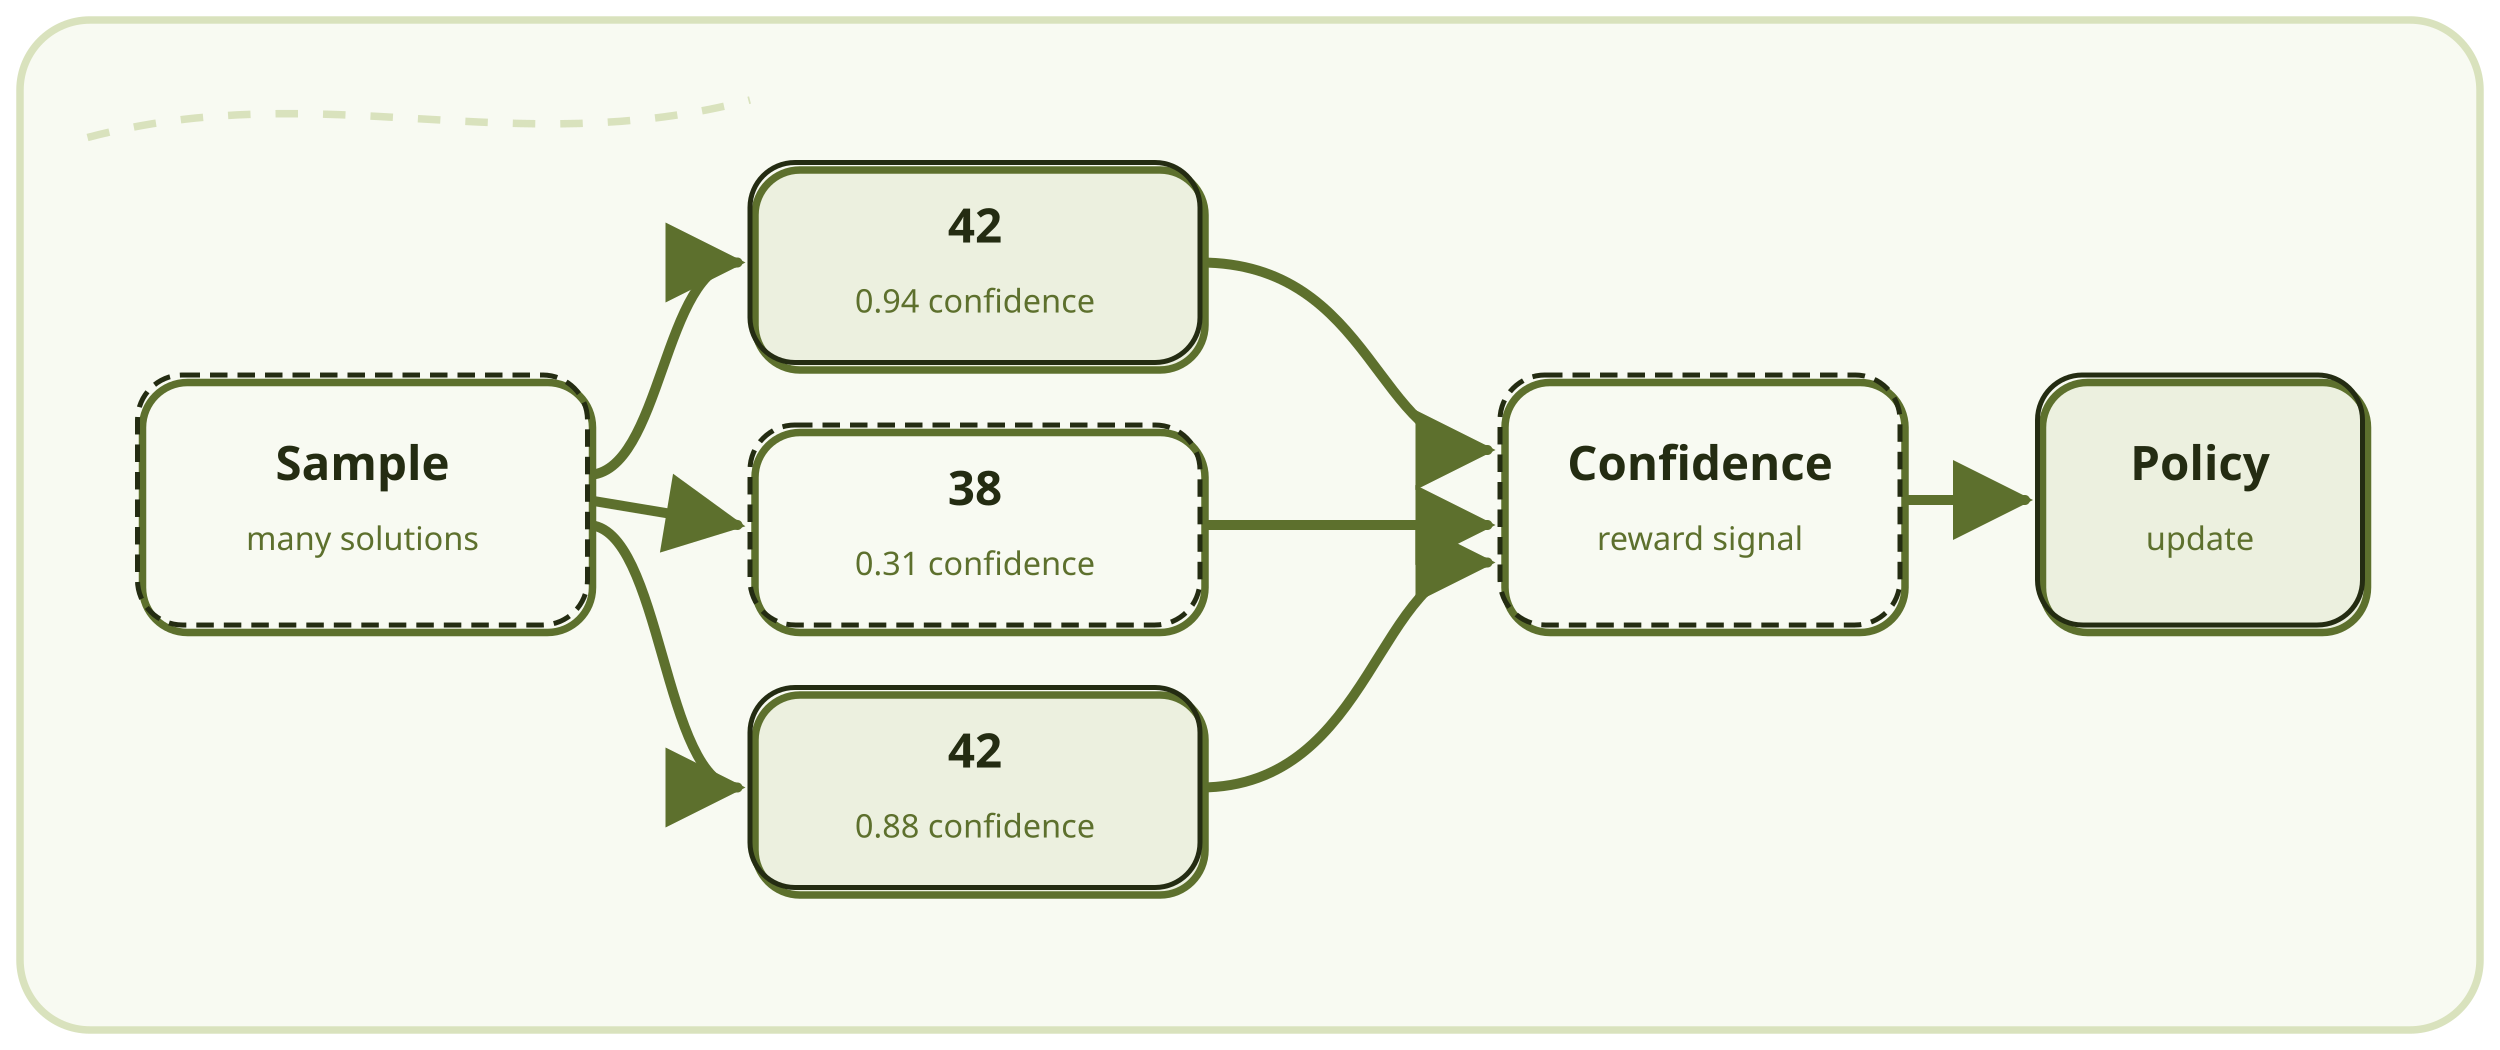
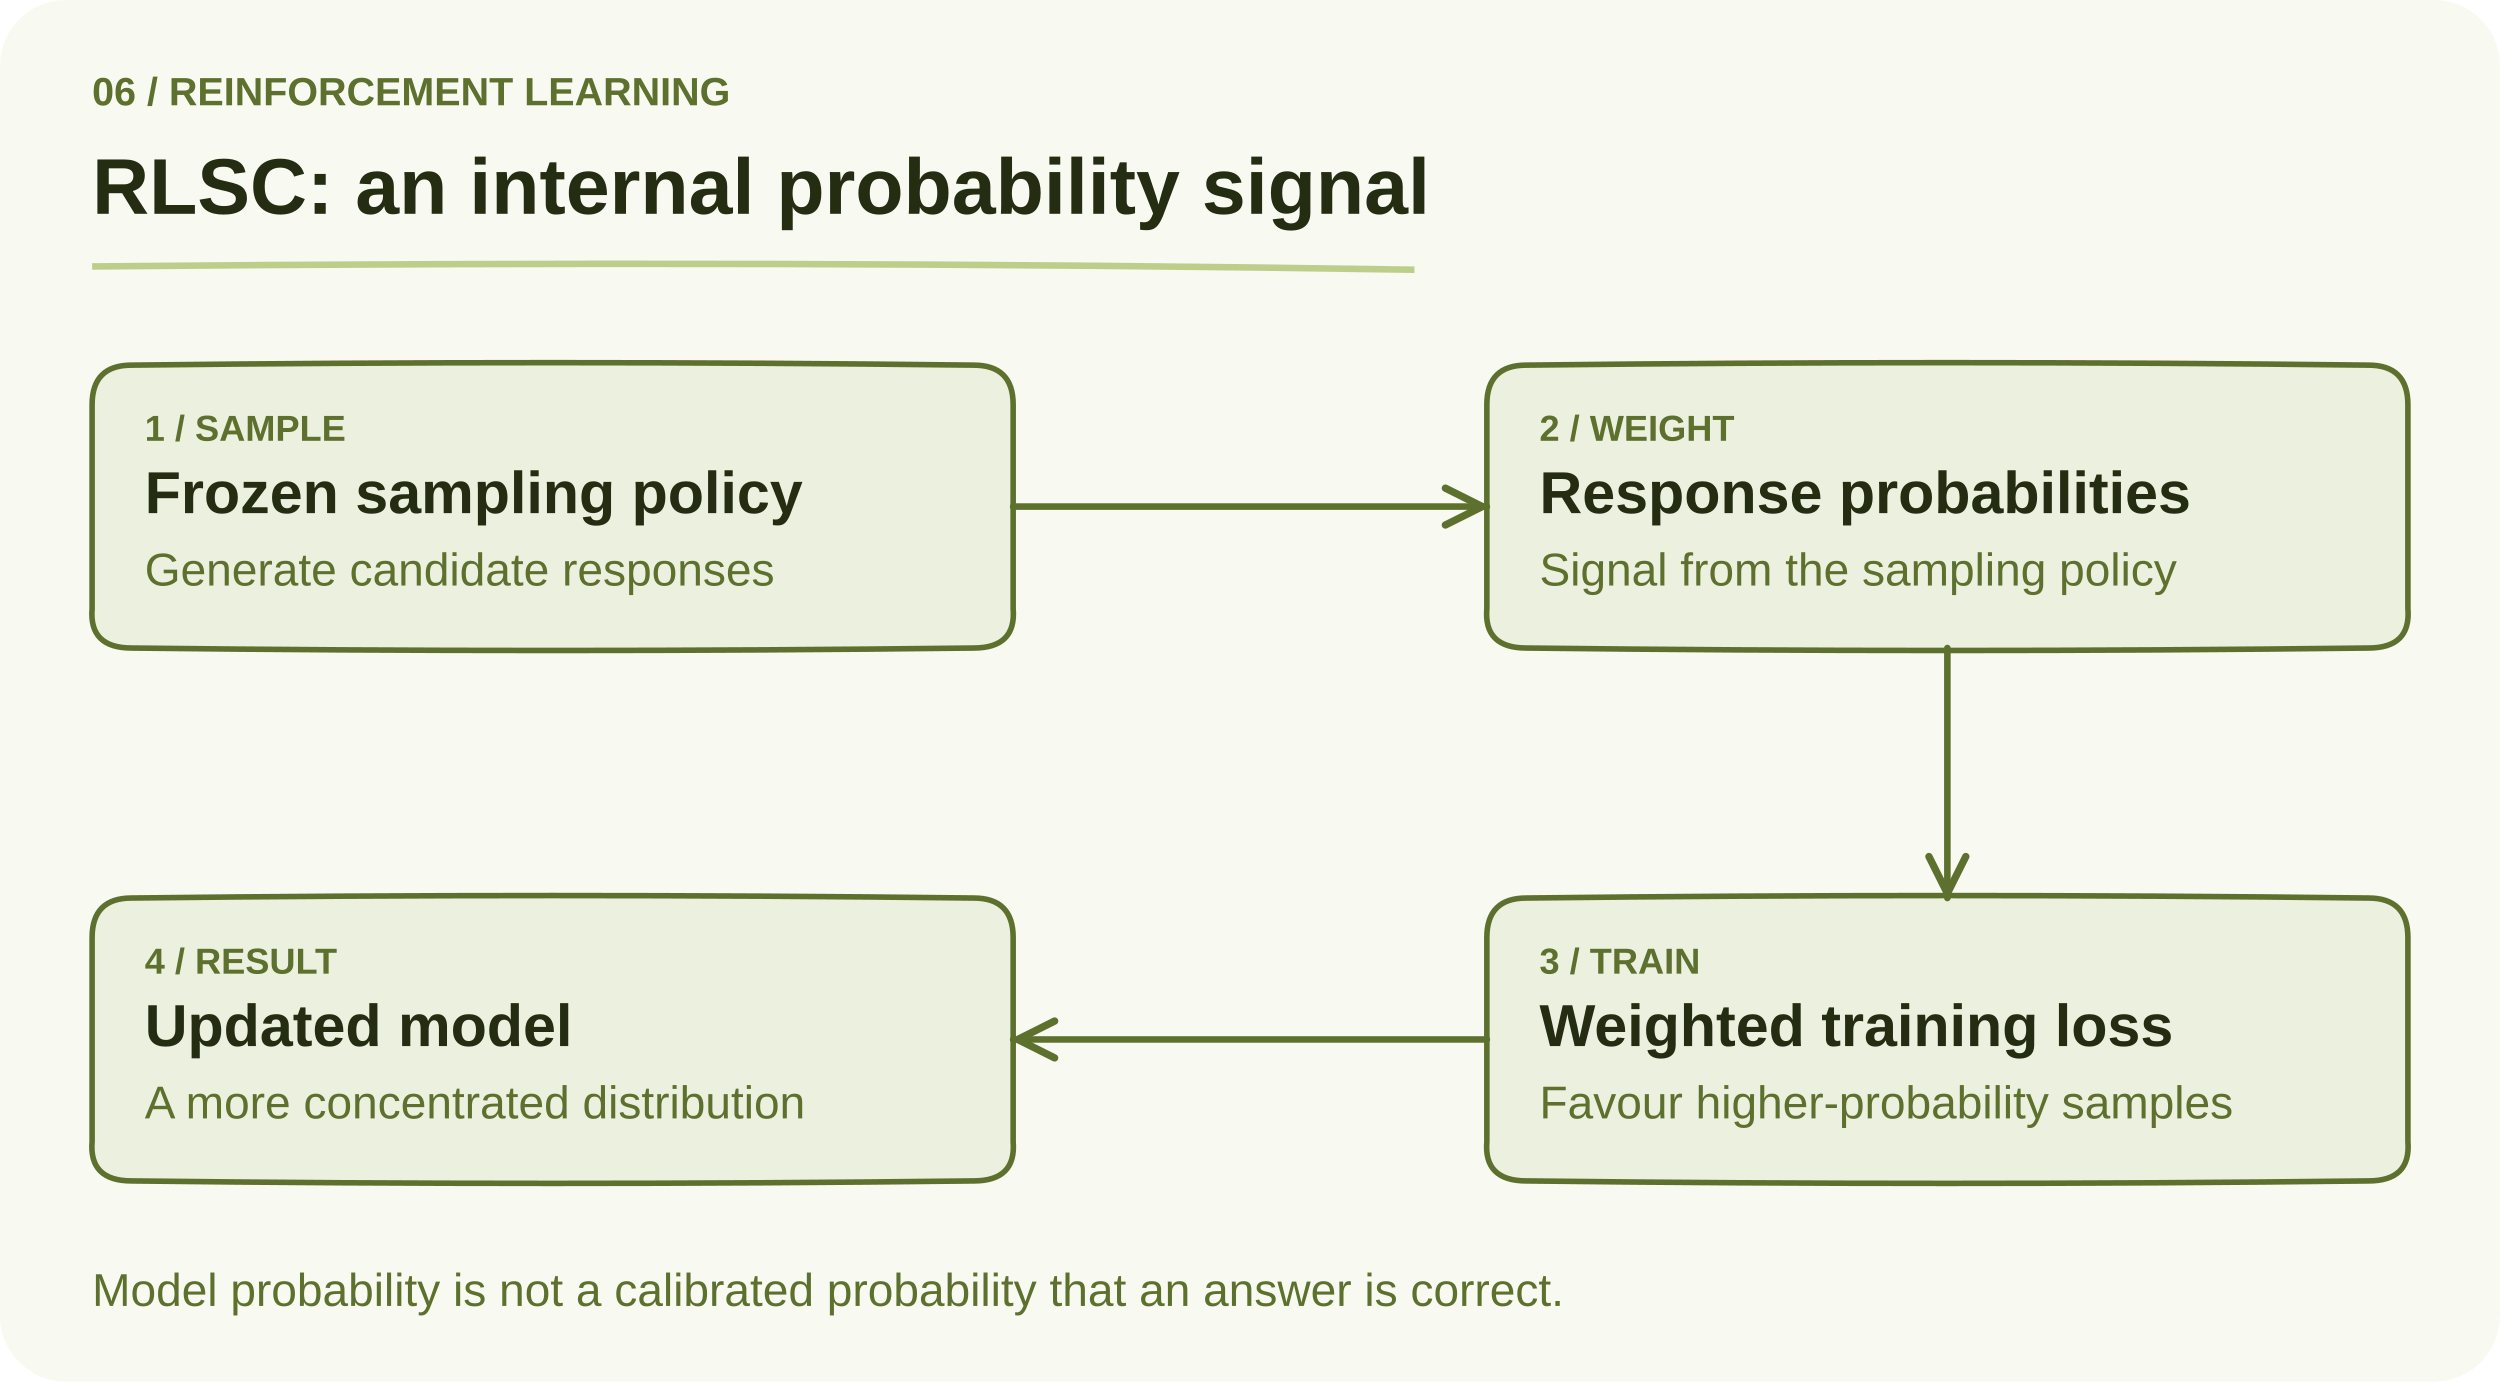
- <svg xmlns="http://www.w3.org/2000/svg" viewBox="0 0 1000 420" role="img" aria-labelledby="title desc">
+ <svg xmlns="http://www.w3.org/2000/svg" width="760" height="420" viewBox="0 0 760 420" role="img" aria-labelledby="title desc">
  <defs>
-     <marker id="a" viewBox="0 0 10 10" refX="9" refY="5" markerWidth="8" markerHeight="8" orient="auto-start-reverse">
-       <path d="M 0 0 L 10 5 L 0 10 z" fill="#5d702d" />
+     <marker id="arrow" viewBox="0 0 10 10" refX="10" refY="5" markerWidth="7" markerHeight="7" orient="auto">
+       <path d="M1 1 L9 5 L1 9" fill="none" stroke="#5d702d" stroke-width="1.6" stroke-linecap="round" stroke-linejoin="round" />
    </marker>
  </defs>
-   <rect x="8" y="8" width="984" height="404" rx="28" fill="#f8faf2" stroke="#d9e2bd" stroke-width="3" />
-   <path d="M35 55 C130 30 205 65 300 40" fill="none" stroke="#d9e2bd" stroke-width="3" stroke-dasharray="9 10" />
-   <path d="M235 190 C265 190 265 105 295 105" fill="none" stroke="#5d702d" stroke-width="4" stroke-linecap="round" stroke-linejoin="round" marker-end="url(#a)" />
-   <path d="M235 200 L295 210" fill="none" stroke="#5d702d" stroke-width="4" stroke-linecap="round" stroke-linejoin="round" marker-end="url(#a)" />
-   <path d="M235 210 C265 210 265 315 295 315" fill="none" stroke="#5d702d" stroke-width="4" stroke-linecap="round" stroke-linejoin="round" marker-end="url(#a)" />
-   <path d="M480 105 C550 105 550 180 595 180" fill="none" stroke="#5d702d" stroke-width="4" stroke-linecap="round" stroke-linejoin="round" marker-end="url(#a)" />
-   <path d="M480 210 L595 210" fill="none" stroke="#5d702d" stroke-width="4" stroke-linecap="round" stroke-linejoin="round" marker-end="url(#a)" />
-   <path d="M480 315 C550 315 550 225 595 225" fill="none" stroke="#5d702d" stroke-width="4" stroke-linecap="round" stroke-linejoin="round" marker-end="url(#a)" />
-   <path d="M760 200 L810 200" fill="none" stroke="#5d702d" stroke-width="4" stroke-linecap="round" stroke-linejoin="round" marker-end="url(#a)" />
-   <g transform="translate(55 150)">
-     <rect x="2" y="3" width="180" height="100" rx="18" fill="#f8faf2" stroke="#5d702d" stroke-width="3" />
-     <rect x="0" y="0" width="180" height="100" rx="18" fill="none" stroke="#242c12" stroke-width="2" stroke-dasharray="7 4" />
-     <text x="90" y="42" text-anchor="middle" font-family="system-ui,sans-serif" font-size="19" font-weight="700" fill="#242c12">Sample</text>
-     <text x="90" y="70" text-anchor="middle" font-family="system-ui,sans-serif" font-size="13" fill="#5d702d">many solutions</text>
-   </g>
-   <g transform="translate(300 65)">
-     <rect x="2" y="3" width="180" height="80" rx="18" fill="#ecf0df" stroke="#5d702d" stroke-width="3" />
-     <rect x="0" y="0" width="180" height="80" rx="18" fill="none" stroke="#242c12" stroke-width="2" stroke-dasharray="0" />
-     <text x="90" y="32" text-anchor="middle" font-family="system-ui,sans-serif" font-size="19" font-weight="700" fill="#242c12">42</text>
-     <text x="90" y="60" text-anchor="middle" font-family="system-ui,sans-serif" font-size="13" fill="#5d702d">0.94 confidence</text>
-   </g>
-   <g transform="translate(300 170)">
-     <rect x="2" y="3" width="180" height="80" rx="18" fill="#f8faf2" stroke="#5d702d" stroke-width="3" />
-     <rect x="0" y="0" width="180" height="80" rx="18" fill="none" stroke="#242c12" stroke-width="2" stroke-dasharray="7 4" />
-     <text x="90" y="32" text-anchor="middle" font-family="system-ui,sans-serif" font-size="19" font-weight="700" fill="#242c12">38</text>
-     <text x="90" y="60" text-anchor="middle" font-family="system-ui,sans-serif" font-size="13" fill="#5d702d">0.31 confidence</text>
-   </g>
-   <g transform="translate(300 275)">
-     <rect x="2" y="3" width="180" height="80" rx="18" fill="#ecf0df" stroke="#5d702d" stroke-width="3" />
-     <rect x="0" y="0" width="180" height="80" rx="18" fill="none" stroke="#242c12" stroke-width="2" stroke-dasharray="0" />
-     <text x="90" y="32" text-anchor="middle" font-family="system-ui,sans-serif" font-size="19" font-weight="700" fill="#242c12">42</text>
-     <text x="90" y="60" text-anchor="middle" font-family="system-ui,sans-serif" font-size="13" fill="#5d702d">0.88 confidence</text>
-   </g>
-   <g transform="translate(600 150)">
-     <rect x="2" y="3" width="160" height="100" rx="18" fill="#f8faf2" stroke="#5d702d" stroke-width="3" />
-     <rect x="0" y="0" width="160" height="100" rx="18" fill="none" stroke="#242c12" stroke-width="2" stroke-dasharray="7 4" />
-     <text x="80" y="42" text-anchor="middle" font-family="system-ui,sans-serif" font-size="19" font-weight="700" fill="#242c12">Confidence</text>
-     <text x="80" y="70" text-anchor="middle" font-family="system-ui,sans-serif" font-size="13" fill="#5d702d">reward signal</text>
-   </g>
-   <g transform="translate(815 150)">
-     <rect x="2" y="3" width="130" height="100" rx="18" fill="#ecf0df" stroke="#5d702d" stroke-width="3" />
-     <rect x="0" y="0" width="130" height="100" rx="18" fill="none" stroke="#242c12" stroke-width="2" stroke-dasharray="0" />
-     <text x="65" y="42" text-anchor="middle" font-family="system-ui,sans-serif" font-size="19" font-weight="700" fill="#242c12">Policy</text>
-     <text x="65" y="70" text-anchor="middle" font-family="system-ui,sans-serif" font-size="13" fill="#5d702d">update</text>
-   </g>
+   <rect width="760" height="420" rx="20" fill="#f8faf2" />
+   <text x="28" y="32" font-family="Arial, Helvetica, sans-serif" font-size="12" font-weight="600" fill="#5d702d">06 / REINFORCEMENT LEARNING</text>
+   <text x="28" y="65" font-family="Arial, Helvetica, sans-serif" font-size="24" font-weight="700" fill="#242c12">RLSC: an internal probability signal</text>
+   <path d="M28 81 Q240 79 430 82" fill="none" stroke="#bdce8a" stroke-width="2" />
+   <path d="M40 111 Q168.0 109.5 296 111 Q308 111 308 123 L308 185 Q309 197 296 197 Q168.0 198.5 40 197 Q27 197 28 185 L28 123 Q28 111 40 111 Z" fill="#ecf0df" stroke="#5d702d" stroke-width="1.7" stroke-linejoin="round" />
+   <text x="44" y="134" font-family="Arial, Helvetica, sans-serif" font-size="11" font-weight="700" fill="#5d702d">1 / SAMPLE</text>
+   <text x="44" y="156" font-family="Arial, Helvetica, sans-serif" font-size="18" font-weight="700" fill="#242c12">Frozen sampling policy</text>
+   <text x="44" y="178" font-family="Arial, Helvetica, sans-serif" font-size="14" font-weight="400" fill="#5d702d">Generate candidate responses</text>
+   <path d="M464 111 Q592.0 109.5 720 111 Q732 111 732 123 L732 185 Q733 197 720 197 Q592.0 198.5 464 197 Q451 197 452 185 L452 123 Q452 111 464 111 Z" fill="#ecf0df" stroke="#5d702d" stroke-width="1.7" stroke-linejoin="round" />
+   <text x="468" y="134" font-family="Arial, Helvetica, sans-serif" font-size="11" font-weight="700" fill="#5d702d">2 / WEIGHT</text>
+   <text x="468" y="156" font-family="Arial, Helvetica, sans-serif" font-size="18" font-weight="700" fill="#242c12">Response probabilities</text>
+   <text x="468" y="178" font-family="Arial, Helvetica, sans-serif" font-size="14" font-weight="400" fill="#5d702d">Signal from the sampling policy</text>
+   <path d="M308 154 L452 154" fill="none" stroke="#5d702d" stroke-width="2" stroke-linecap="round" stroke-linejoin="round" marker-end="url(#arrow)" />
+   <path d="M464 273 Q592.0 271.5 720 273 Q732 273 732 285 L732 347 Q733 359 720 359 Q592.0 360.5 464 359 Q451 359 452 347 L452 285 Q452 273 464 273 Z" fill="#ecf0df" stroke="#5d702d" stroke-width="1.7" stroke-linejoin="round" />
+   <text x="468" y="296" font-family="Arial, Helvetica, sans-serif" font-size="11" font-weight="700" fill="#5d702d">3 / TRAIN</text>
+   <text x="468" y="318" font-family="Arial, Helvetica, sans-serif" font-size="18" font-weight="700" fill="#242c12">Weighted training loss</text>
+   <text x="468" y="340" font-family="Arial, Helvetica, sans-serif" font-size="14" font-weight="400" fill="#5d702d">Favour higher-probability samples</text>
+   <path d="M40 273 Q168.0 271.5 296 273 Q308 273 308 285 L308 347 Q309 359 296 359 Q168.0 360.5 40 359 Q27 359 28 347 L28 285 Q28 273 40 273 Z" fill="#ecf0df" stroke="#5d702d" stroke-width="1.7" stroke-linejoin="round" />
+   <text x="44" y="296" font-family="Arial, Helvetica, sans-serif" font-size="11" font-weight="700" fill="#5d702d">4 / RESULT</text>
+   <text x="44" y="318" font-family="Arial, Helvetica, sans-serif" font-size="18" font-weight="700" fill="#242c12">Updated model</text>
+   <text x="44" y="340" font-family="Arial, Helvetica, sans-serif" font-size="14" font-weight="400" fill="#5d702d">A more concentrated distribution</text>
+   <path d="M592 197 L592 273" fill="none" stroke="#5d702d" stroke-width="2" stroke-linecap="round" stroke-linejoin="round" marker-end="url(#arrow)" />
+   <path d="M452 316 L308 316" fill="none" stroke="#5d702d" stroke-width="2" stroke-linecap="round" stroke-linejoin="round" marker-end="url(#arrow)" />
+   <text x="28" y="397" font-family="Arial, Helvetica, sans-serif" font-size="14" font-weight="400" fill="#5d702d">Model probability is not a calibrated probability that an answer is correct.</text>
</svg>
